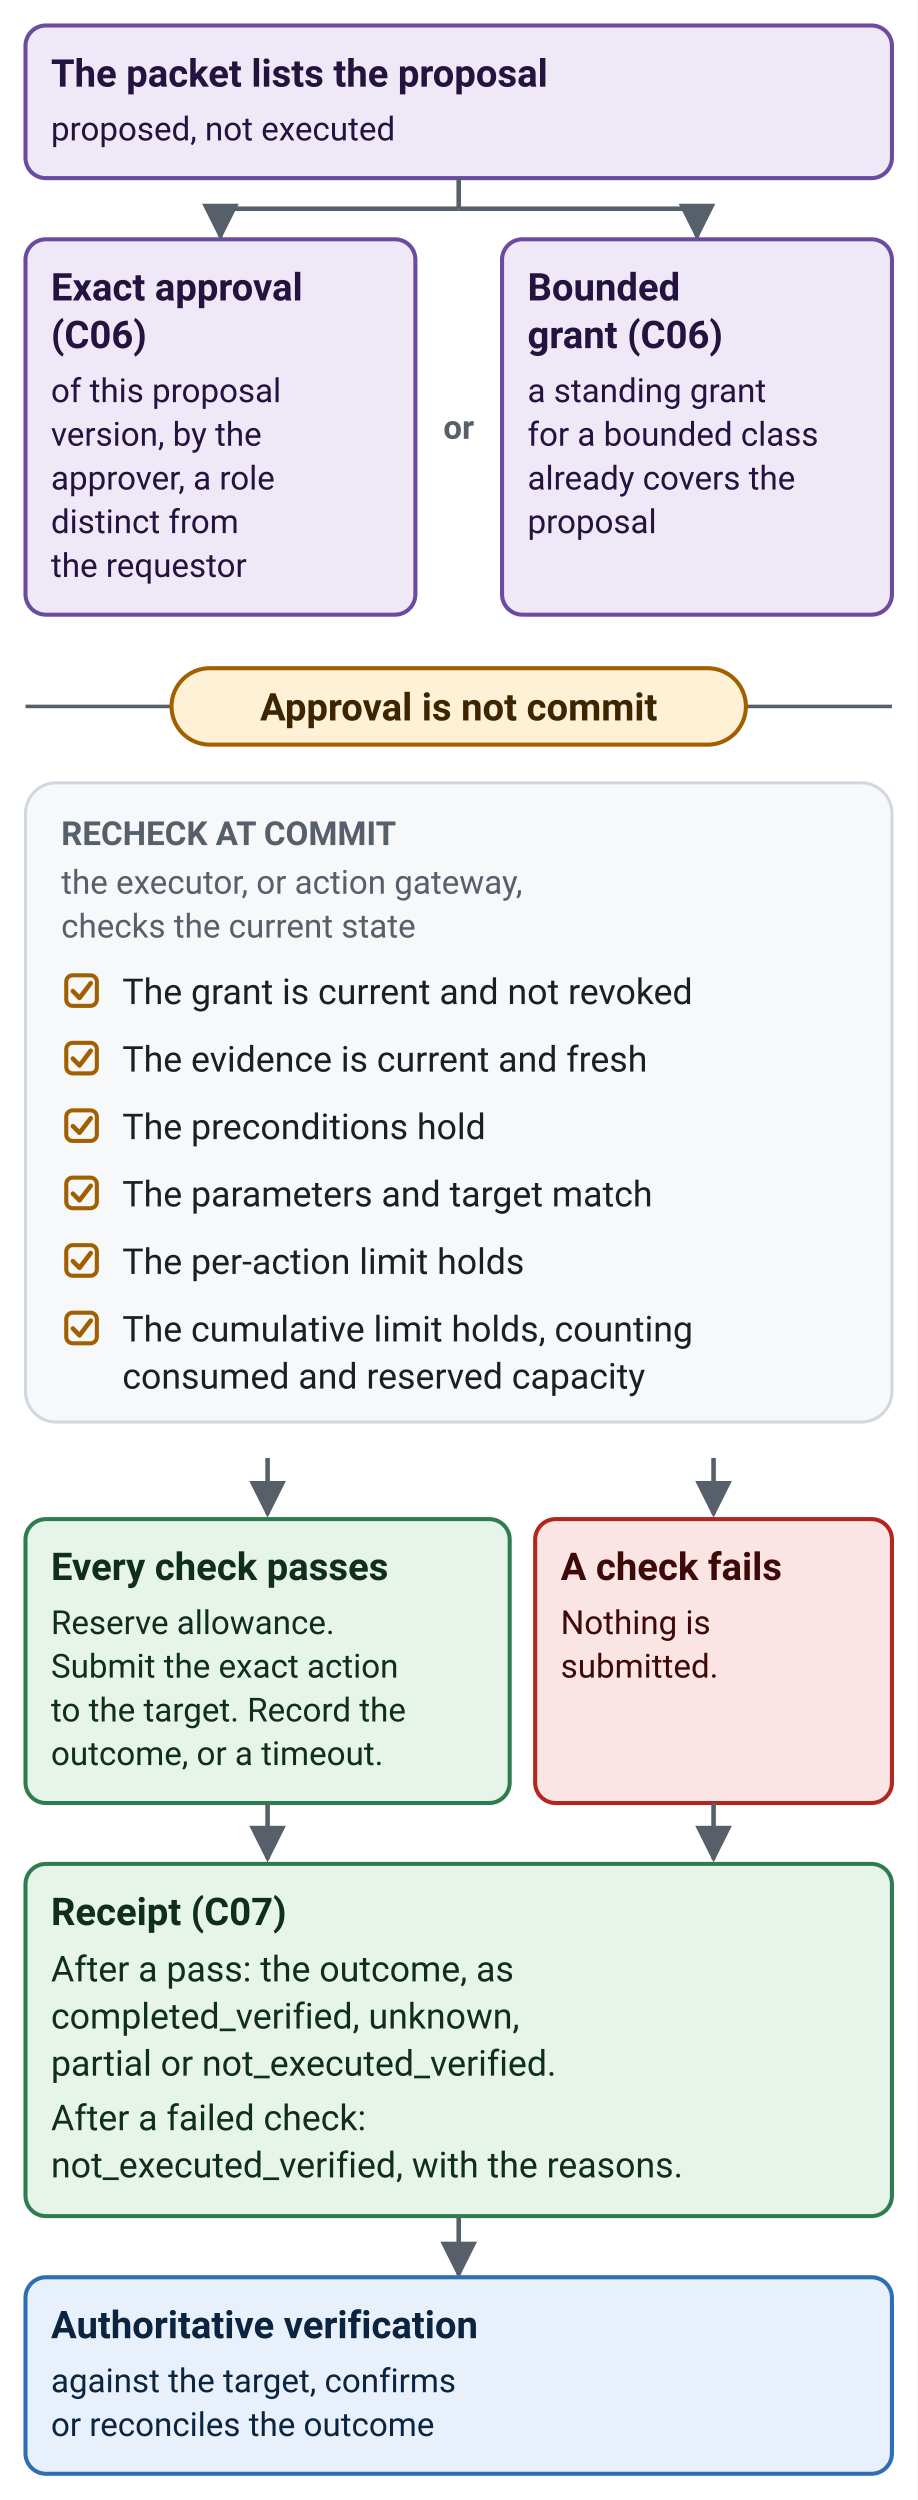
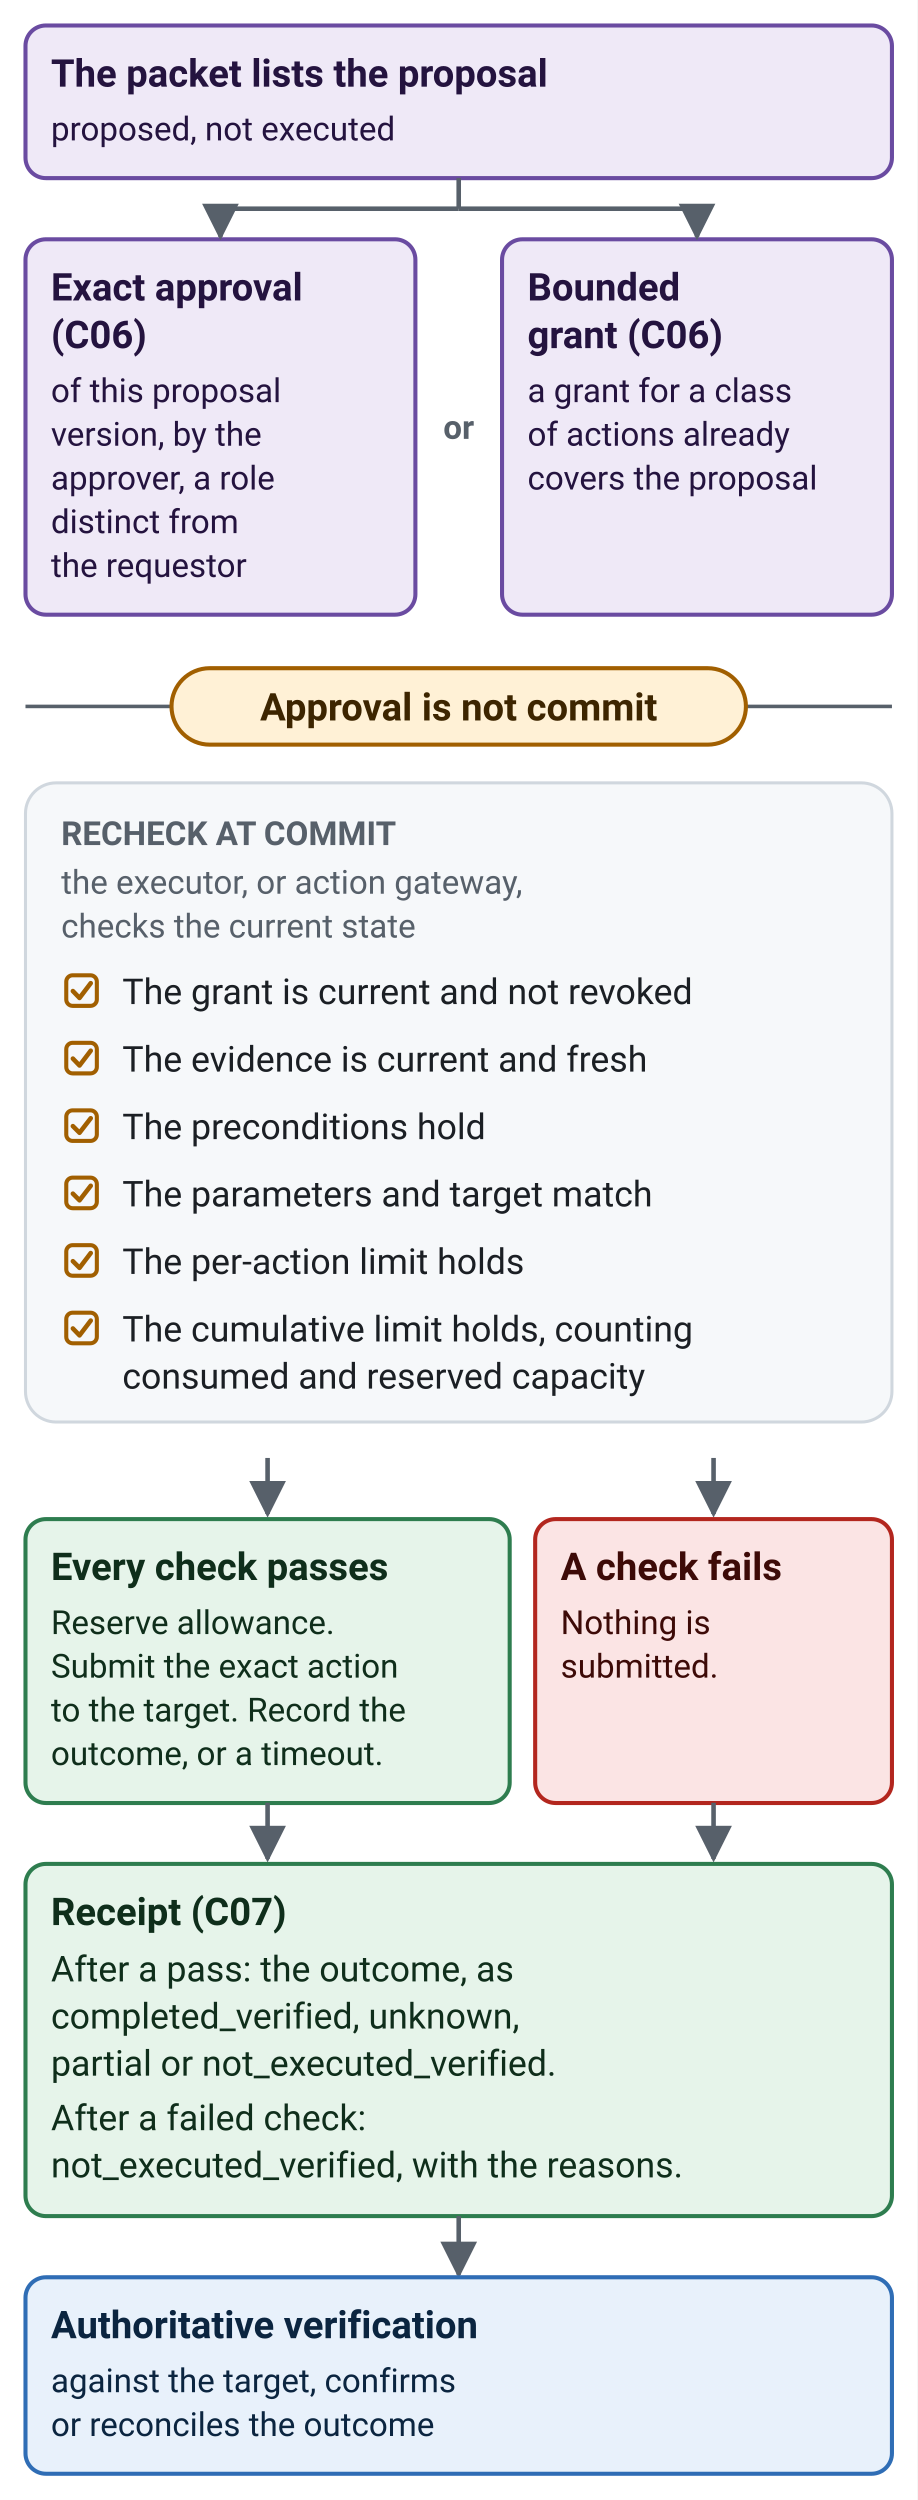
<svg xmlns="http://www.w3.org/2000/svg" viewBox="0 0 360 981" width="360" height="981" role="img" aria-labelledby="t d" font-family="-apple-system, 'Segoe UI', Roboto, Helvetica, Arial, sans-serif">
  <defs>
    <marker id="arr" viewBox="0 0 10 10" refX="9" refY="5" markerWidth="8" markerHeight="8" orient="auto-start-reverse">
      <path d="M0 0 L10 5 L0 10 z" fill="#57606a" />
    </marker>
    <marker id="arrs" viewBox="0 0 10 10" refX="9" refY="5" markerWidth="5.5" markerHeight="5.5" orient="auto-start-reverse">
      <path d="M0 0 L10 5 L0 10 z" fill="#57606a" />
    </marker>
  </defs>
  <rect width="360" height="981" fill="#ffffff" />
  <rect x="10.0" y="10.0" width="340.0" height="59.9" rx="8" fill="#EFE9F7" stroke="#6A4BA1" stroke-width="1.6" />
  <text x="20.0" y="34.0" font-size="15" text-anchor="start" font-weight="700" fill="#24133F">The packet lists the proposal</text>
  <text x="20.0" y="55.1" font-size="13" text-anchor="start" fill="#24133F">proposed, not executed</text>
  <rect x="10.0" y="93.9" width="153.0" height="147.3" rx="8" fill="#EFE9F7" stroke="#6A4BA1" stroke-width="1.6" />
  <text x="20.0" y="117.9" font-size="15" text-anchor="start" font-weight="700" fill="#24133F">Exact approval</text>
  <text x="20.0" y="136.6" font-size="15" text-anchor="start" font-weight="700" fill="#24133F">(C06)</text>
  <text x="20.0" y="157.8" font-size="13" text-anchor="start" fill="#24133F">of this proposal</text>
  <text x="20.0" y="174.9" font-size="13" text-anchor="start" fill="#24133F">version, by the</text>
  <text x="20.0" y="192.1" font-size="13" text-anchor="start" fill="#24133F">approver, a role</text>
  <text x="20.0" y="209.2" font-size="13" text-anchor="start" fill="#24133F">distinct from</text>
  <text x="20.0" y="226.4" font-size="13" text-anchor="start" fill="#24133F">the requestor</text>
  <rect x="197.0" y="93.9" width="153.0" height="147.3" rx="8" fill="#EFE9F7" stroke="#6A4BA1" stroke-width="1.6" />
  <text x="207.0" y="117.9" font-size="15" text-anchor="start" font-weight="700" fill="#24133F">Bounded</text>
  <text x="207.0" y="136.6" font-size="15" text-anchor="start" font-weight="700" fill="#24133F">grant (C06)</text>
-   <text x="207.0" y="157.8" font-size="13" text-anchor="start" fill="#24133F">a standing grant</text>
-   <text x="207.0" y="174.9" font-size="13" text-anchor="start" fill="#24133F">for a bounded class</text>
-   <text x="207.0" y="192.1" font-size="13" text-anchor="start" fill="#24133F">already covers the</text>
-   <text x="207.0" y="209.2" font-size="13" text-anchor="start" fill="#24133F">proposal</text>
+   <text x="207.0" y="157.8" font-size="13" text-anchor="start" fill="#24133F">a grant for a class</text>
+   <text x="207.0" y="174.9" font-size="13" text-anchor="start" fill="#24133F">of actions already</text>
+   <text x="207.0" y="192.1" font-size="13" text-anchor="start" fill="#24133F">covers the proposal</text>
  <path d="M180.0 69.9 L180.0 81.9" fill="none" stroke="#57606a" stroke-width="1.8" />
  <path d="M180.0 81.9 L86.5 81.9 L86.5 92.9" fill="none" stroke="#57606a" stroke-width="1.8" marker-end="url(#arr)" />
  <path d="M180.0 81.9 L273.5 81.9 L273.5 92.9" fill="none" stroke="#57606a" stroke-width="1.8" marker-end="url(#arr)" />
  <text x="180.0" y="172.2" font-size="13" text-anchor="middle" font-weight="700" fill="#57606a">or</text>
  <path d="M10.0 277.2 L350.0 277.2" fill="none" stroke="#57606a" stroke-width="1.4" />
  <rect x="67.3" y="262.2" width="225.4" height="30.0" rx="15" fill="#FFF1D6" stroke="#A15F00" stroke-width="1.6" />
  <text x="180.0" y="282.7" font-size="15" text-anchor="middle" font-weight="700" fill="#3D2500">Approval is not commit</text>
  <rect x="10.0" y="307.2" width="340.0" height="250.8" rx="12" fill="#f6f8fa" stroke="#d0d7de" stroke-width="1.2" />
  <text x="24.0" y="331.6" font-size="13" text-anchor="start" font-weight="700" fill="#57606a">RECHECK AT COMMIT</text>
  <text x="24.0" y="350.7" font-size="13" text-anchor="start" fill="#57606a">the executor, or action gateway,</text>
  <text x="24.0" y="367.9" font-size="13" text-anchor="start" fill="#57606a">checks the current state</text>
  <text x="48.0" y="394.0" font-size="14" text-anchor="start" fill="#1b1f24">The grant is current and not revoked</text>
  <rect x="26.0" y="382.7" width="12" height="12" rx="2.5" fill="none" stroke="#A15F00" stroke-width="1.6" />
  <path d="M28.6 388.9 L31.2 391.6 L35.6 385.8" fill="none" stroke="#A15F00" stroke-width="1.8" stroke-linecap="round" stroke-linejoin="round" />
  <text x="48.0" y="420.5" font-size="14" text-anchor="start" fill="#1b1f24">The evidence is current and fresh</text>
  <rect x="26.0" y="409.2" width="12" height="12" rx="2.5" fill="none" stroke="#A15F00" stroke-width="1.6" />
  <path d="M28.6 415.4 L31.2 418.1 L35.6 412.3" fill="none" stroke="#A15F00" stroke-width="1.8" stroke-linecap="round" stroke-linejoin="round" />
  <text x="48.0" y="447.0" font-size="14" text-anchor="start" fill="#1b1f24">The preconditions hold</text>
  <rect x="26.0" y="435.7" width="12" height="12" rx="2.5" fill="none" stroke="#A15F00" stroke-width="1.6" />
  <path d="M28.6 441.9 L31.2 444.5 L35.6 438.8" fill="none" stroke="#A15F00" stroke-width="1.8" stroke-linecap="round" stroke-linejoin="round" />
  <text x="48.0" y="473.4" font-size="14" text-anchor="start" fill="#1b1f24">The parameters and target match</text>
  <rect x="26.0" y="462.1" width="12" height="12" rx="2.5" fill="none" stroke="#A15F00" stroke-width="1.6" />
  <path d="M28.6 468.4 L31.2 471.0 L35.6 465.3" fill="none" stroke="#A15F00" stroke-width="1.8" stroke-linecap="round" stroke-linejoin="round" />
  <text x="48.0" y="499.9" font-size="14" text-anchor="start" fill="#1b1f24">The per-action limit holds</text>
  <rect x="26.0" y="488.6" width="12" height="12" rx="2.5" fill="none" stroke="#A15F00" stroke-width="1.6" />
  <path d="M28.6 494.9 L31.2 497.5 L35.6 491.7" fill="none" stroke="#A15F00" stroke-width="1.8" stroke-linecap="round" stroke-linejoin="round" />
  <text x="48.0" y="526.4" font-size="14" text-anchor="start" fill="#1b1f24">The cumulative limit holds, counting</text>
  <text x="48.0" y="544.9" font-size="14" text-anchor="start" fill="#1b1f24">consumed and reserved capacity</text>
  <rect x="26.0" y="515.1" width="12" height="12" rx="2.5" fill="none" stroke="#A15F00" stroke-width="1.6" />
  <path d="M28.6 521.3 L31.2 524.0 L35.6 518.2" fill="none" stroke="#A15F00" stroke-width="1.8" stroke-linecap="round" stroke-linejoin="round" />
  <path d="M105.0 572.1 L105.0 594.1" fill="none" stroke="#57606a" stroke-width="1.8" marker-end="url(#arr)" />
  <path d="M280.0 572.1 L280.0 594.1" fill="none" stroke="#57606a" stroke-width="1.8" marker-end="url(#arr)" />
  <rect x="10.0" y="596.1" width="190.0" height="111.4" rx="8" fill="#E6F4EA" stroke="#2E7D4F" stroke-width="1.6" />
  <text x="20.0" y="620.0" font-size="15" text-anchor="start" font-weight="700" fill="#0F2E1B">Every check passes</text>
  <text x="20.0" y="641.2" font-size="13" text-anchor="start" fill="#0F2E1B">Reserve allowance.</text>
  <text x="20.0" y="658.3" font-size="13" text-anchor="start" fill="#0F2E1B">Submit the exact action</text>
  <text x="20.0" y="675.5" font-size="13" text-anchor="start" fill="#0F2E1B">to the target. Record the</text>
  <text x="20.0" y="692.6" font-size="13" text-anchor="start" fill="#0F2E1B">outcome, or a timeout.</text>
  <rect x="210.0" y="596.1" width="140.0" height="111.4" rx="8" fill="#FBE4E4" stroke="#B3261E" stroke-width="1.6" />
  <text x="220.0" y="620.0" font-size="15" text-anchor="start" font-weight="700" fill="#3D0A07">A check fails</text>
  <text x="220.0" y="641.2" font-size="13" text-anchor="start" fill="#3D0A07">Nothing is</text>
  <text x="220.0" y="658.3" font-size="13" text-anchor="start" fill="#3D0A07">submitted.</text>
  <path d="M105.0 707.4 L105.0 729.4" fill="none" stroke="#57606a" stroke-width="1.8" marker-end="url(#arr)" />
  <path d="M280.0 707.4 L280.0 729.4" fill="none" stroke="#57606a" stroke-width="1.8" marker-end="url(#arr)" />
  <rect x="10.0" y="731.4" width="340.0" height="138.2" rx="8" fill="#E6F4EA" stroke="#2E7D4F" stroke-width="1.6" />
  <text x="20.0" y="755.4" font-size="15" text-anchor="start" font-weight="700" fill="#0F2E1B">Receipt (C07)</text>
  <text x="20.0" y="777.5" font-size="14" text-anchor="start" fill="#0F2E1B">After a pass: the outcome, as</text>
  <text x="20.0" y="796.0" font-size="14" text-anchor="start" fill="#0F2E1B">completed_verified, unknown,</text>
  <text x="20.0" y="814.5" font-size="14" text-anchor="start" fill="#0F2E1B">partial or not_executed_verified.</text>
  <text x="20.0" y="835.9" font-size="14" text-anchor="start" fill="#0F2E1B">After a failed check:</text>
  <text x="20.0" y="854.4" font-size="14" text-anchor="start" fill="#0F2E1B">not_executed_verified, with the reasons.</text>
  <path d="M180.0 869.6 L180.0 892.6" fill="none" stroke="#57606a" stroke-width="1.8" marker-end="url(#arr)" />
  <rect x="10.0" y="893.6" width="340.0" height="77.1" rx="8" fill="#E8F1FB" stroke="#2F6DB5" stroke-width="1.6" />
  <text x="20.0" y="917.5" font-size="15" text-anchor="start" font-weight="700" fill="#0B2540">Authoritative verification</text>
  <text x="20.0" y="938.7" font-size="13" text-anchor="start" fill="#0B2540">against the target, confirms</text>
  <text x="20.0" y="955.9" font-size="13" text-anchor="start" fill="#0B2540">or reconciles the outcome</text>
</svg>
